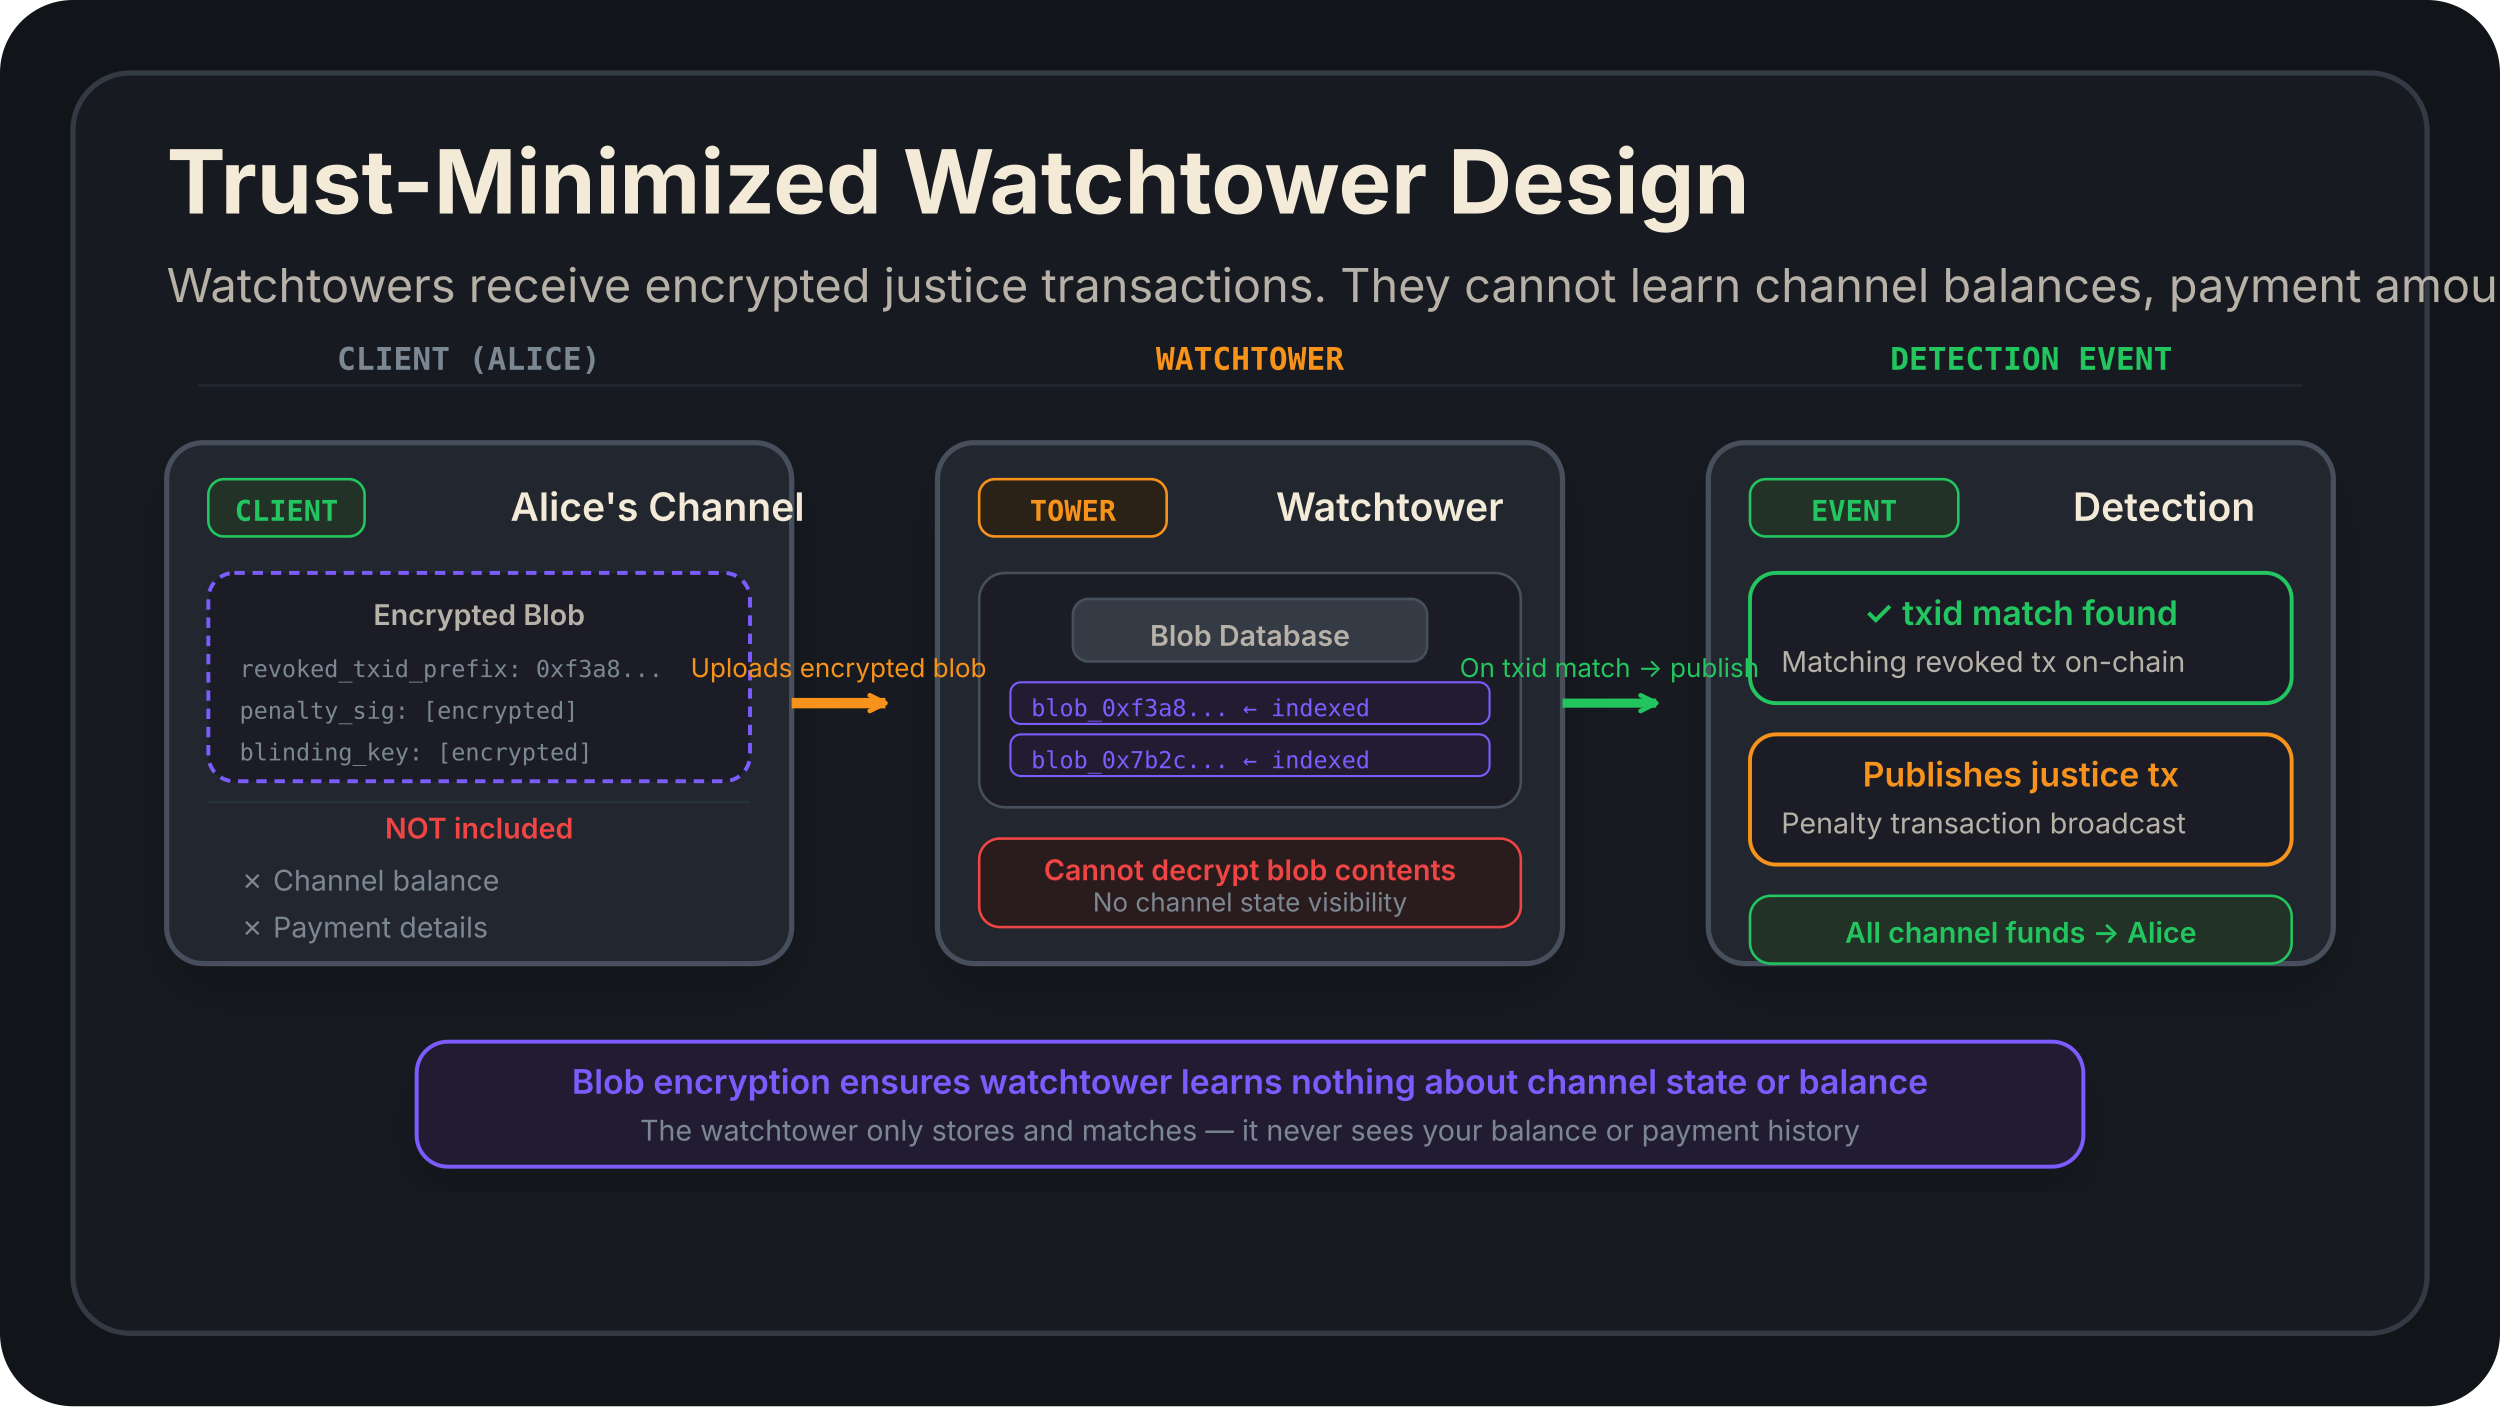
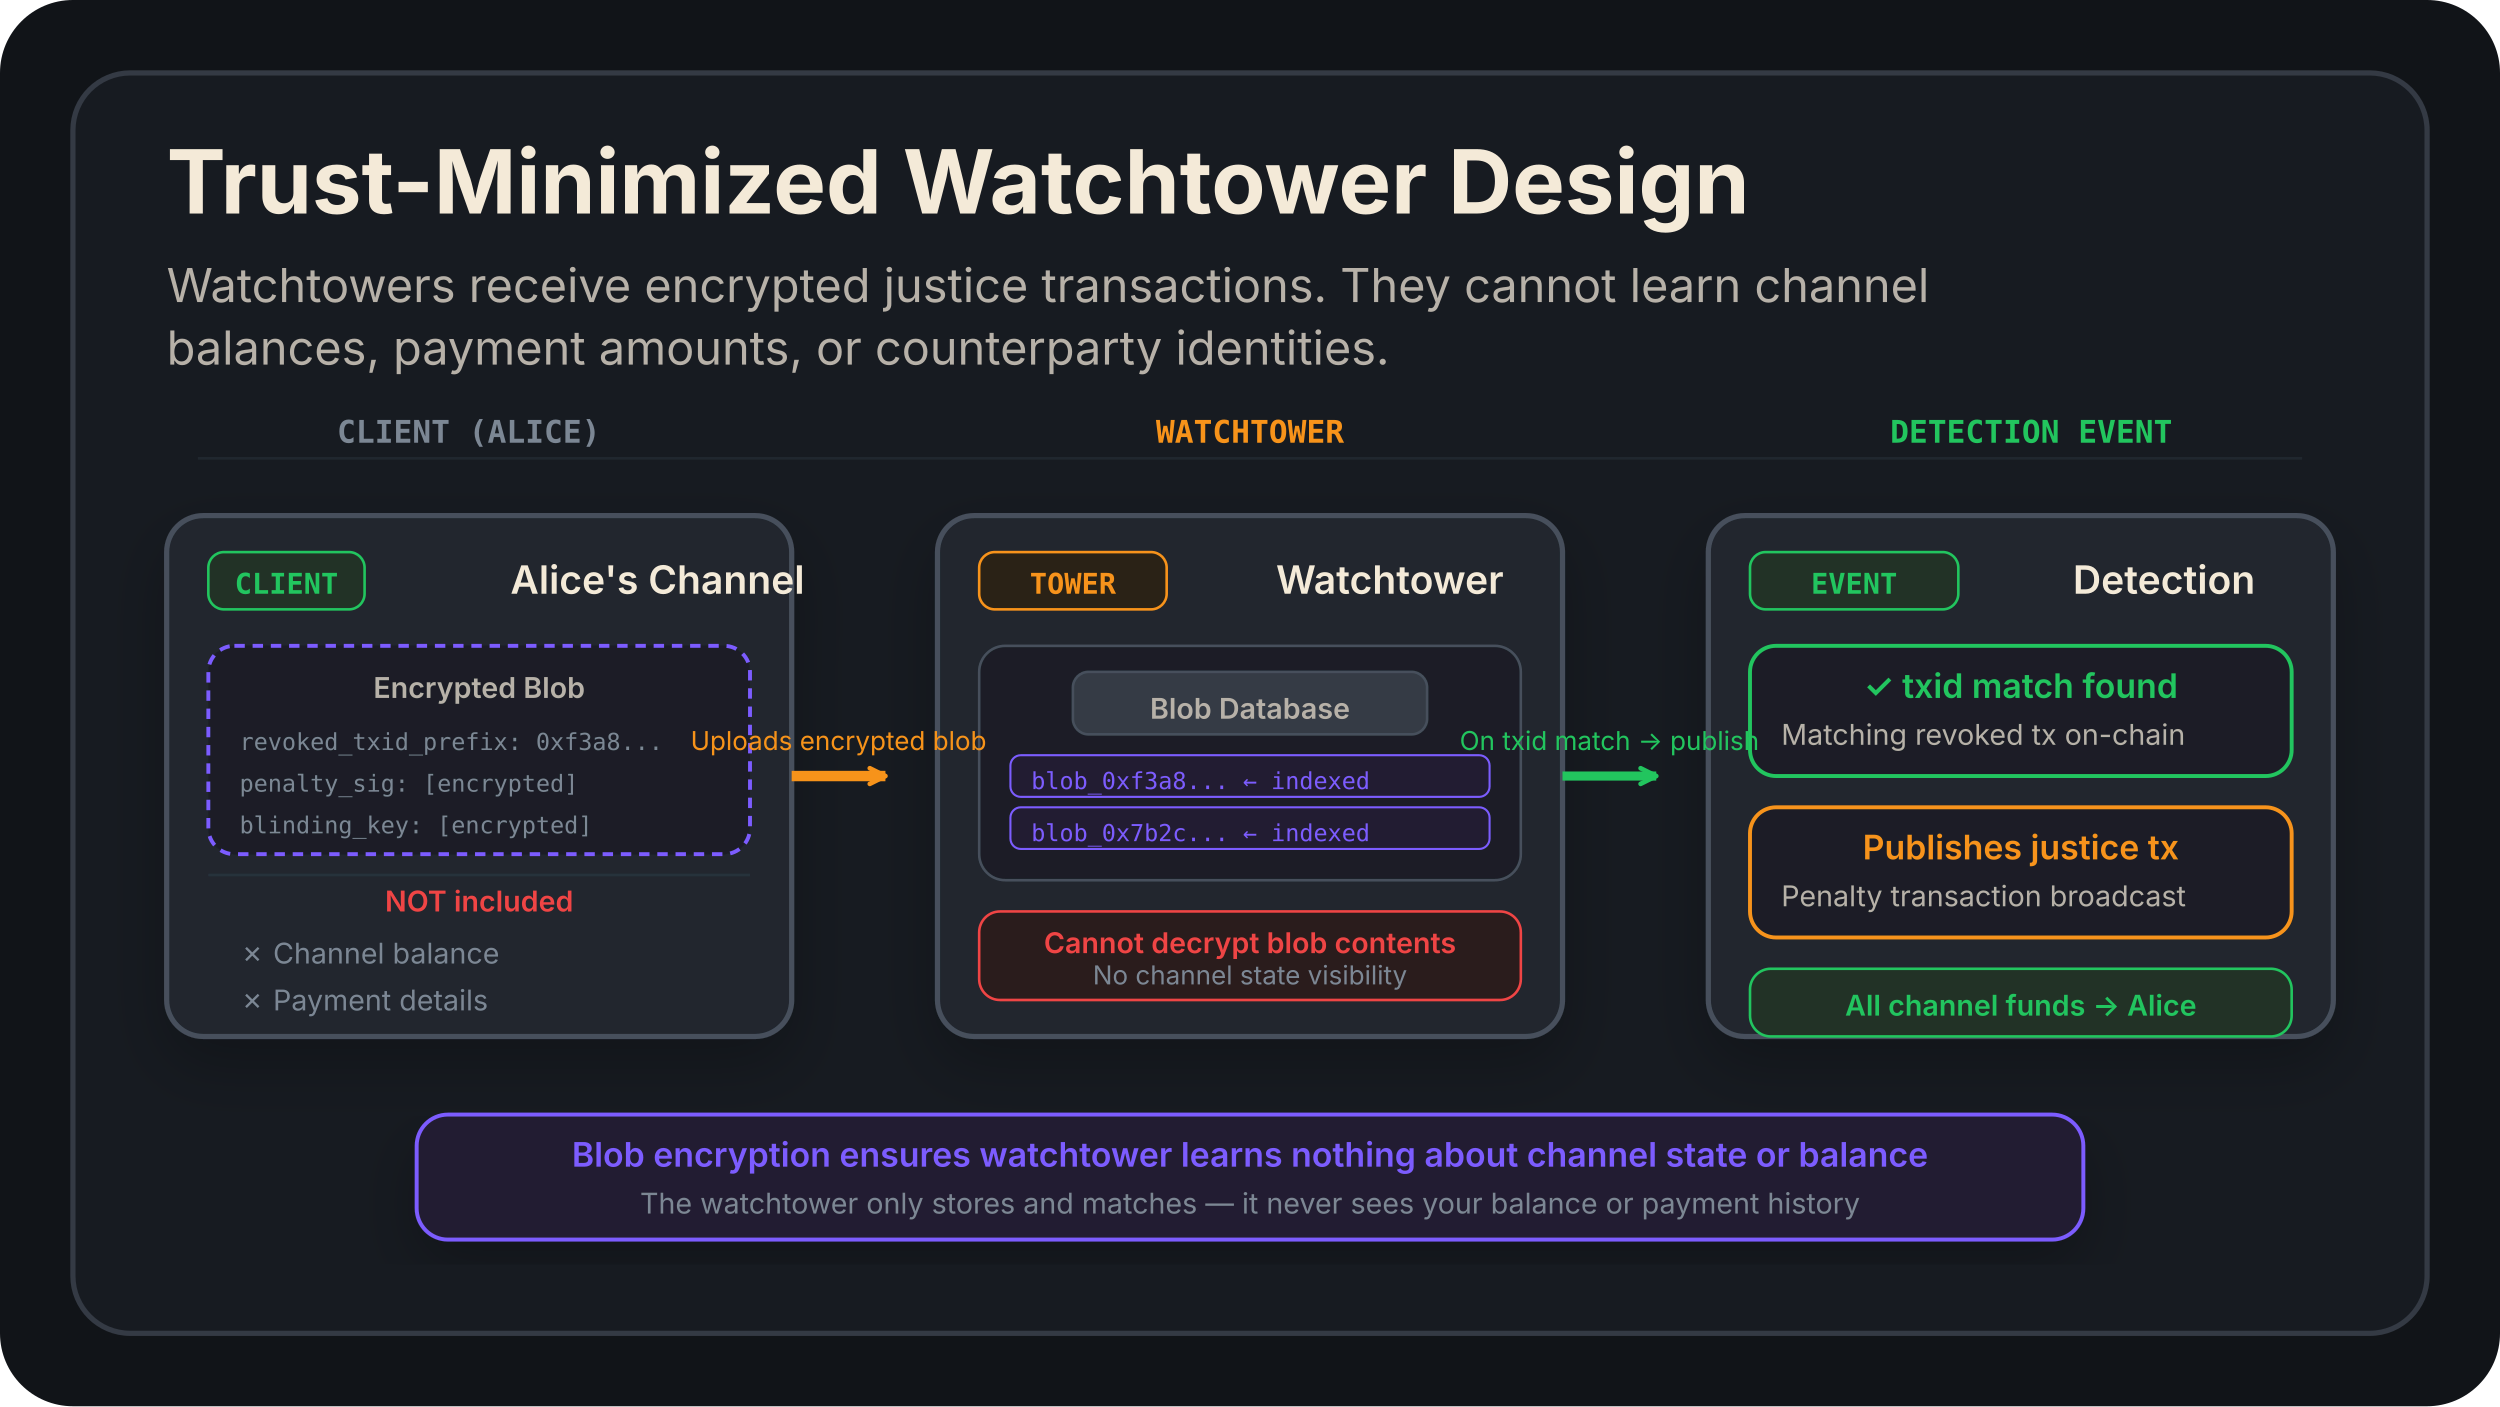
<svg xmlns="http://www.w3.org/2000/svg" width="960" height="540" viewBox="0 0 960 540" fill="none" role="img" aria-labelledby="title desc">
  <defs>
    <marker id="arrow-orange" markerWidth="10" markerHeight="10" refX="8" refY="5" orient="auto" markerUnits="userSpaceOnUse">
      <path d="M2 2L8 5L2 8" fill="none" stroke="#F7931A" stroke-width="1.8" stroke-linecap="round" stroke-linejoin="round" />
    </marker>
    <marker id="arrow-muted" markerWidth="10" markerHeight="10" refX="8" refY="5" orient="auto" markerUnits="userSpaceOnUse">
      <path d="M2 2L8 5L2 8" fill="none" stroke="#7C8794" stroke-width="1.8" stroke-linecap="round" stroke-linejoin="round" />
    </marker>
    <marker id="arrow-green" markerWidth="10" markerHeight="10" refX="8" refY="5" orient="auto" markerUnits="userSpaceOnUse">
      <path d="M2 2L8 5L2 8" fill="none" stroke="#22C55E" stroke-width="1.8" stroke-linecap="round" stroke-linejoin="round" />
    </marker>
    <filter id="soft" x="-20%" y="-20%" width="140%" height="140%">
      <feDropShadow dx="0" dy="10" stdDeviation="12" flood-color="#000000" flood-opacity="0.24" />
    </filter>
  </defs>
  <rect width="960" height="540" rx="28" fill="#111418" />
  <rect x="28" y="28" width="904" height="484" rx="22" fill="#171B21" stroke="#343A44" stroke-width="2" />
  <text x="64" y="82" fill="#F4EAD8" font-family="Inter, Arial, sans-serif" font-size="34" font-weight="700">Trust-Minimized Watchtower Design</text>
-   <text x="64" y="116" fill="#B7B1A8" font-family="Inter, Arial, sans-serif" font-size="18">Watchtowers receive encrypted justice transactions. They cannot learn channel balances, payment amounts, or counterparty identities.</text>
-   <g stroke="#28313B" stroke-width="1" opacity="0.55">
-     <path d="M76 148H884" />
-   </g>
-   <text x="180" y="142" text-anchor="middle" fill="#7C8794" font-family="JetBrains Mono, monospace" font-size="12" font-weight="700">CLIENT (ALICE)</text>
-   <text x="480" y="142" text-anchor="middle" fill="#F7931A" font-family="JetBrains Mono, monospace" font-size="12" font-weight="700">WATCHTOWER</text>
-   <text x="780" y="142" text-anchor="middle" fill="#22C55E" font-family="JetBrains Mono, monospace" font-size="12" font-weight="700">DETECTION EVENT</text>
-   <g filter="url(#soft)">
-     <rect x="64" y="170" width="240" height="200" rx="14" fill="#20252D" stroke="#46505C" stroke-width="2" />
-     <rect x="80" y="184" width="60" height="22" rx="6" fill="#203327" stroke="#22C55E" stroke-width="1" />
-     <text x="110" y="200" text-anchor="middle" fill="#22C55E" font-family="JetBrains Mono, monospace" font-size="11" font-weight="700">CLIENT</text>
-     <text x="196" y="200" fill="#F4EAD8" font-family="Inter, Arial, sans-serif" font-size="15" font-weight="600">Alice's Channel</text>
-     <rect x="80" y="220" width="208" height="80" rx="10" fill="#1A1F26" stroke="#7C5CFF" stroke-width="1.5" stroke-dasharray="4 3" />
-     <text x="184" y="240" text-anchor="middle" fill="#B7B1A8" font-family="Inter, Arial, sans-serif" font-size="11" font-weight="600">Encrypted Blob</text>
-     <text x="92" y="260" fill="#7C8794" font-family="JetBrains Mono, monospace" font-size="9">revoked_txid_prefix: 0xf3a8...</text>
-     <text x="92" y="276" fill="#7C8794" font-family="JetBrains Mono, monospace" font-size="9">penalty_sig: [encrypted]</text>
-     <text x="92" y="292" fill="#7C8794" font-family="JetBrains Mono, monospace" font-size="9">blinding_key: [encrypted]</text>
-     <line x1="80" y1="308" x2="288" y2="308" stroke="#28313B" stroke-width="1" />
-     <text x="184" y="322" text-anchor="middle" fill="#EF4444" font-family="Inter, Arial, sans-serif" font-size="11" font-weight="600">NOT included</text>
-     <text x="92" y="342" fill="#7C8794" font-family="Inter, Arial, sans-serif" font-size="11">✗ Channel balance</text>
-     <text x="92" y="360" fill="#7C8794" font-family="Inter, Arial, sans-serif" font-size="11">✗ Payment details</text>
-   </g>
-   <g filter="url(#soft)">
-     <rect x="360" y="170" width="240" height="200" rx="14" fill="#20252D" stroke="#46505C" stroke-width="2" />
-     <rect x="376" y="184" width="72" height="22" rx="6" fill="#2A2116" stroke="#F7931A" stroke-width="1" />
-     <text x="412" y="200" text-anchor="middle" fill="#F7931A" font-family="JetBrains Mono, monospace" font-size="11" font-weight="700">TOWER</text>
-     <text x="490" y="200" fill="#F4EAD8" font-family="Inter, Arial, sans-serif" font-size="15" font-weight="600">Watchtower</text>
-     <rect x="376" y="220" width="208" height="90" rx="10" fill="#1A1F26" stroke="#46505C" stroke-width="1" />
-     <rect x="412" y="230" width="136" height="24" rx="6" fill="#343A44" stroke="#46505C" stroke-width="1" />
-     <text x="480" y="248" text-anchor="middle" fill="#B7B1A8" font-family="Inter, Arial, sans-serif" font-size="11" font-weight="600">Blob Database</text>
-     <rect x="388" y="262" width="184" height="16" rx="4" fill="#241E31" stroke="#7C5CFF" stroke-width="0.8" />
-     <text x="396" y="275" fill="#7C5CFF" font-family="JetBrains Mono, monospace" font-size="9">blob_0xf3a8... ← indexed</text>
-     <rect x="388" y="282" width="184" height="16" rx="4" fill="#241E31" stroke="#7C5CFF" stroke-width="0.8" />
-     <text x="396" y="295" fill="#7C5CFF" font-family="JetBrains Mono, monospace" font-size="9">blob_0x7b2c... ← indexed</text>
-     <rect x="376" y="322" width="208" height="34" rx="8" fill="#2A1B1B" stroke="#EF4444" stroke-width="1" />
-     <text x="480" y="338" text-anchor="middle" fill="#EF4444" font-family="Inter, Arial, sans-serif" font-size="11" font-weight="600">Cannot decrypt blob contents</text>
-     <text x="480" y="350" text-anchor="middle" fill="#7C8794" font-family="Inter, Arial, sans-serif" font-size="10">No channel state visibility</text>
-   </g>
-   <g filter="url(#soft)">
-     <rect x="656" y="170" width="240" height="200" rx="14" fill="#20252D" stroke="#46505C" stroke-width="2" />
-     <rect x="672" y="184" width="80" height="22" rx="6" fill="#203327" stroke="#22C55E" stroke-width="1" />
-     <text x="712" y="200" text-anchor="middle" fill="#22C55E" font-family="JetBrains Mono, monospace" font-size="11" font-weight="700">EVENT</text>
-     <text x="796" y="200" fill="#F4EAD8" font-family="Inter, Arial, sans-serif" font-size="15" font-weight="600">Detection</text>
-     <rect x="672" y="220" width="208" height="50" rx="10" fill="#1A1F26" stroke="#22C55E" stroke-width="1.5" />
-     <text x="776" y="240" text-anchor="middle" fill="#22C55E" font-family="Inter, Arial, sans-serif" font-size="13" font-weight="600">✓ txid match found</text>
-     <text x="684" y="258" fill="#B7B1A8" font-family="Inter, Arial, sans-serif" font-size="11">Matching revoked tx on-chain</text>
-     <rect x="672" y="282" width="208" height="50" rx="10" fill="#1A1F26" stroke="#F7931A" stroke-width="1.5" />
-     <text x="776" y="302" text-anchor="middle" fill="#F7931A" font-family="Inter, Arial, sans-serif" font-size="13" font-weight="600">Publishes justice tx</text>
-     <text x="684" y="320" fill="#B7B1A8" font-family="Inter, Arial, sans-serif" font-size="11">Penalty transaction broadcast</text>
-     <rect x="672" y="344" width="208" height="26" rx="8" fill="#203327" stroke="#22C55E" stroke-width="1" />
-     <text x="776" y="362" text-anchor="middle" fill="#22C55E" font-family="Inter, Arial, sans-serif" font-size="11" font-weight="600">All channel funds → Alice</text>
-   </g>
-   <path d="M304 270L340 270" stroke="#F7931A" stroke-width="4" fill="none" marker-end="url(#arrow-orange)" />
-   <text x="322" y="260" fill="#F7931A" font-family="Inter, Arial, sans-serif" font-size="10" text-anchor="middle">Uploads encrypted blob</text>
-   <path d="M600 270L636 270" stroke="#22C55E" stroke-width="3.5" fill="none" marker-end="url(#arrow-green)" />
-   <text x="618" y="260" fill="#22C55E" font-family="Inter, Arial, sans-serif" font-size="10" text-anchor="middle">On txid match → publish</text>
-   <g filter="url(#soft)">
-     <rect x="160" y="400" width="640" height="48" rx="12" fill="#241E31" stroke="#7C5CFF" stroke-width="1.5" />
-     <text x="480" y="420" text-anchor="middle" fill="#7C5CFF" font-family="Inter, Arial, sans-serif" font-size="13" font-weight="600">Blob encryption ensures watchtower learns nothing about channel state or balance</text>
-     <text x="480" y="438" text-anchor="middle" fill="#7C8794" font-family="Inter, Arial, sans-serif" font-size="11">The watchtower only stores and matches — it never sees your balance or payment history</text>
+   <text x="64" y="116" fill="#B7B1A8" font-family="Inter, Arial, sans-serif" font-size="18">
+     <tspan x="64" dy="0">Watchtowers receive encrypted justice transactions. They cannot learn channel</tspan>
+     <tspan x="64" dy="24">balances, payment amounts, or counterparty identities.</tspan>
+   </text>
+   <g transform="translate(0,28)">
+     <g stroke="#28313B" stroke-width="1" opacity="0.55">
+       <path d="M76 148H884" />
+     </g>
+     <text x="180" y="142" text-anchor="middle" fill="#7C8794" font-family="JetBrains Mono, monospace" font-size="12" font-weight="700">CLIENT (ALICE)</text>
+     <text x="480" y="142" text-anchor="middle" fill="#F7931A" font-family="JetBrains Mono, monospace" font-size="12" font-weight="700">WATCHTOWER</text>
+     <text x="780" y="142" text-anchor="middle" fill="#22C55E" font-family="JetBrains Mono, monospace" font-size="12" font-weight="700">DETECTION EVENT</text>
+     <g filter="url(#soft)">
+       <rect x="64" y="170" width="240" height="200" rx="14" fill="#20252D" stroke="#46505C" stroke-width="2" />
+       <rect x="80" y="184" width="60" height="22" rx="6" fill="#203327" stroke="#22C55E" stroke-width="1" />
+       <text x="110" y="200" text-anchor="middle" fill="#22C55E" font-family="JetBrains Mono, monospace" font-size="11" font-weight="700">CLIENT</text>
+       <text x="196" y="200" fill="#F4EAD8" font-family="Inter, Arial, sans-serif" font-size="15" font-weight="600">Alice's Channel</text>
+       <rect x="80" y="220" width="208" height="80" rx="10" fill="#1A1F26" stroke="#7C5CFF" stroke-width="1.5" stroke-dasharray="4 3" />
+       <text x="184" y="240" text-anchor="middle" fill="#B7B1A8" font-family="Inter, Arial, sans-serif" font-size="11" font-weight="600">Encrypted Blob</text>
+       <text x="92" y="260" fill="#7C8794" font-family="JetBrains Mono, monospace" font-size="9">revoked_txid_prefix: 0xf3a8...</text>
+       <text x="92" y="276" fill="#7C8794" font-family="JetBrains Mono, monospace" font-size="9">penalty_sig: [encrypted]</text>
+       <text x="92" y="292" fill="#7C8794" font-family="JetBrains Mono, monospace" font-size="9">blinding_key: [encrypted]</text>
+       <line x1="80" y1="308" x2="288" y2="308" stroke="#28313B" stroke-width="1" />
+       <text x="184" y="322" text-anchor="middle" fill="#EF4444" font-family="Inter, Arial, sans-serif" font-size="11" font-weight="600">NOT included</text>
+       <text x="92" y="342" fill="#7C8794" font-family="Inter, Arial, sans-serif" font-size="11">✗ Channel balance</text>
+       <text x="92" y="360" fill="#7C8794" font-family="Inter, Arial, sans-serif" font-size="11">✗ Payment details</text>
+     </g>
+     <g filter="url(#soft)">
+       <rect x="360" y="170" width="240" height="200" rx="14" fill="#20252D" stroke="#46505C" stroke-width="2" />
+       <rect x="376" y="184" width="72" height="22" rx="6" fill="#2A2116" stroke="#F7931A" stroke-width="1" />
+       <text x="412" y="200" text-anchor="middle" fill="#F7931A" font-family="JetBrains Mono, monospace" font-size="11" font-weight="700">TOWER</text>
+       <text x="490" y="200" fill="#F4EAD8" font-family="Inter, Arial, sans-serif" font-size="15" font-weight="600">Watchtower</text>
+       <rect x="376" y="220" width="208" height="90" rx="10" fill="#1A1F26" stroke="#46505C" stroke-width="1" />
+       <rect x="412" y="230" width="136" height="24" rx="6" fill="#343A44" stroke="#46505C" stroke-width="1" />
+       <text x="480" y="248" text-anchor="middle" fill="#B7B1A8" font-family="Inter, Arial, sans-serif" font-size="11" font-weight="600">Blob Database</text>
+       <rect x="388" y="262" width="184" height="16" rx="4" fill="#241E31" stroke="#7C5CFF" stroke-width="0.8" />
+       <text x="396" y="275" fill="#7C5CFF" font-family="JetBrains Mono, monospace" font-size="9">blob_0xf3a8... ← indexed</text>
+       <rect x="388" y="282" width="184" height="16" rx="4" fill="#241E31" stroke="#7C5CFF" stroke-width="0.8" />
+       <text x="396" y="295" fill="#7C5CFF" font-family="JetBrains Mono, monospace" font-size="9">blob_0x7b2c... ← indexed</text>
+       <rect x="376" y="322" width="208" height="34" rx="8" fill="#2A1B1B" stroke="#EF4444" stroke-width="1" />
+       <text x="480" y="338" text-anchor="middle" fill="#EF4444" font-family="Inter, Arial, sans-serif" font-size="11" font-weight="600">Cannot decrypt blob contents</text>
+       <text x="480" y="350" text-anchor="middle" fill="#7C8794" font-family="Inter, Arial, sans-serif" font-size="10">No channel state visibility</text>
+     </g>
+     <g filter="url(#soft)">
+       <rect x="656" y="170" width="240" height="200" rx="14" fill="#20252D" stroke="#46505C" stroke-width="2" />
+       <rect x="672" y="184" width="80" height="22" rx="6" fill="#203327" stroke="#22C55E" stroke-width="1" />
+       <text x="712" y="200" text-anchor="middle" fill="#22C55E" font-family="JetBrains Mono, monospace" font-size="11" font-weight="700">EVENT</text>
+       <text x="796" y="200" fill="#F4EAD8" font-family="Inter, Arial, sans-serif" font-size="15" font-weight="600">Detection</text>
+       <rect x="672" y="220" width="208" height="50" rx="10" fill="#1A1F26" stroke="#22C55E" stroke-width="1.5" />
+       <text x="776" y="240" text-anchor="middle" fill="#22C55E" font-family="Inter, Arial, sans-serif" font-size="13" font-weight="600">✓ txid match found</text>
+       <text x="684" y="258" fill="#B7B1A8" font-family="Inter, Arial, sans-serif" font-size="11">Matching revoked tx on-chain</text>
+       <rect x="672" y="282" width="208" height="50" rx="10" fill="#1A1F26" stroke="#F7931A" stroke-width="1.5" />
+       <text x="776" y="302" text-anchor="middle" fill="#F7931A" font-family="Inter, Arial, sans-serif" font-size="13" font-weight="600">Publishes justice tx</text>
+       <text x="684" y="320" fill="#B7B1A8" font-family="Inter, Arial, sans-serif" font-size="11">Penalty transaction broadcast</text>
+       <rect x="672" y="344" width="208" height="26" rx="8" fill="#203327" stroke="#22C55E" stroke-width="1" />
+       <text x="776" y="362" text-anchor="middle" fill="#22C55E" font-family="Inter, Arial, sans-serif" font-size="11" font-weight="600">All channel funds → Alice</text>
+     </g>
+     <path d="M304 270L340 270" stroke="#F7931A" stroke-width="4" fill="none" marker-end="url(#arrow-orange)" />
+     <text x="322" y="260" fill="#F7931A" font-family="Inter, Arial, sans-serif" font-size="10" text-anchor="middle">Uploads encrypted blob</text>
+     <path d="M600 270L636 270" stroke="#22C55E" stroke-width="3.5" fill="none" marker-end="url(#arrow-green)" />
+     <text x="618" y="260" fill="#22C55E" font-family="Inter, Arial, sans-serif" font-size="10" text-anchor="middle">On txid match → publish</text>
+     <g filter="url(#soft)">
+       <rect x="160" y="400" width="640" height="48" rx="12" fill="#241E31" stroke="#7C5CFF" stroke-width="1.5" />
+       <text x="480" y="420" text-anchor="middle" fill="#7C5CFF" font-family="Inter, Arial, sans-serif" font-size="13" font-weight="600">Blob encryption ensures watchtower learns nothing about channel state or balance</text>
+       <text x="480" y="438" text-anchor="middle" fill="#7C8794" font-family="Inter, Arial, sans-serif" font-size="11">The watchtower only stores and matches — it never sees your balance or payment history</text>
+     </g>
  </g>
</svg>
